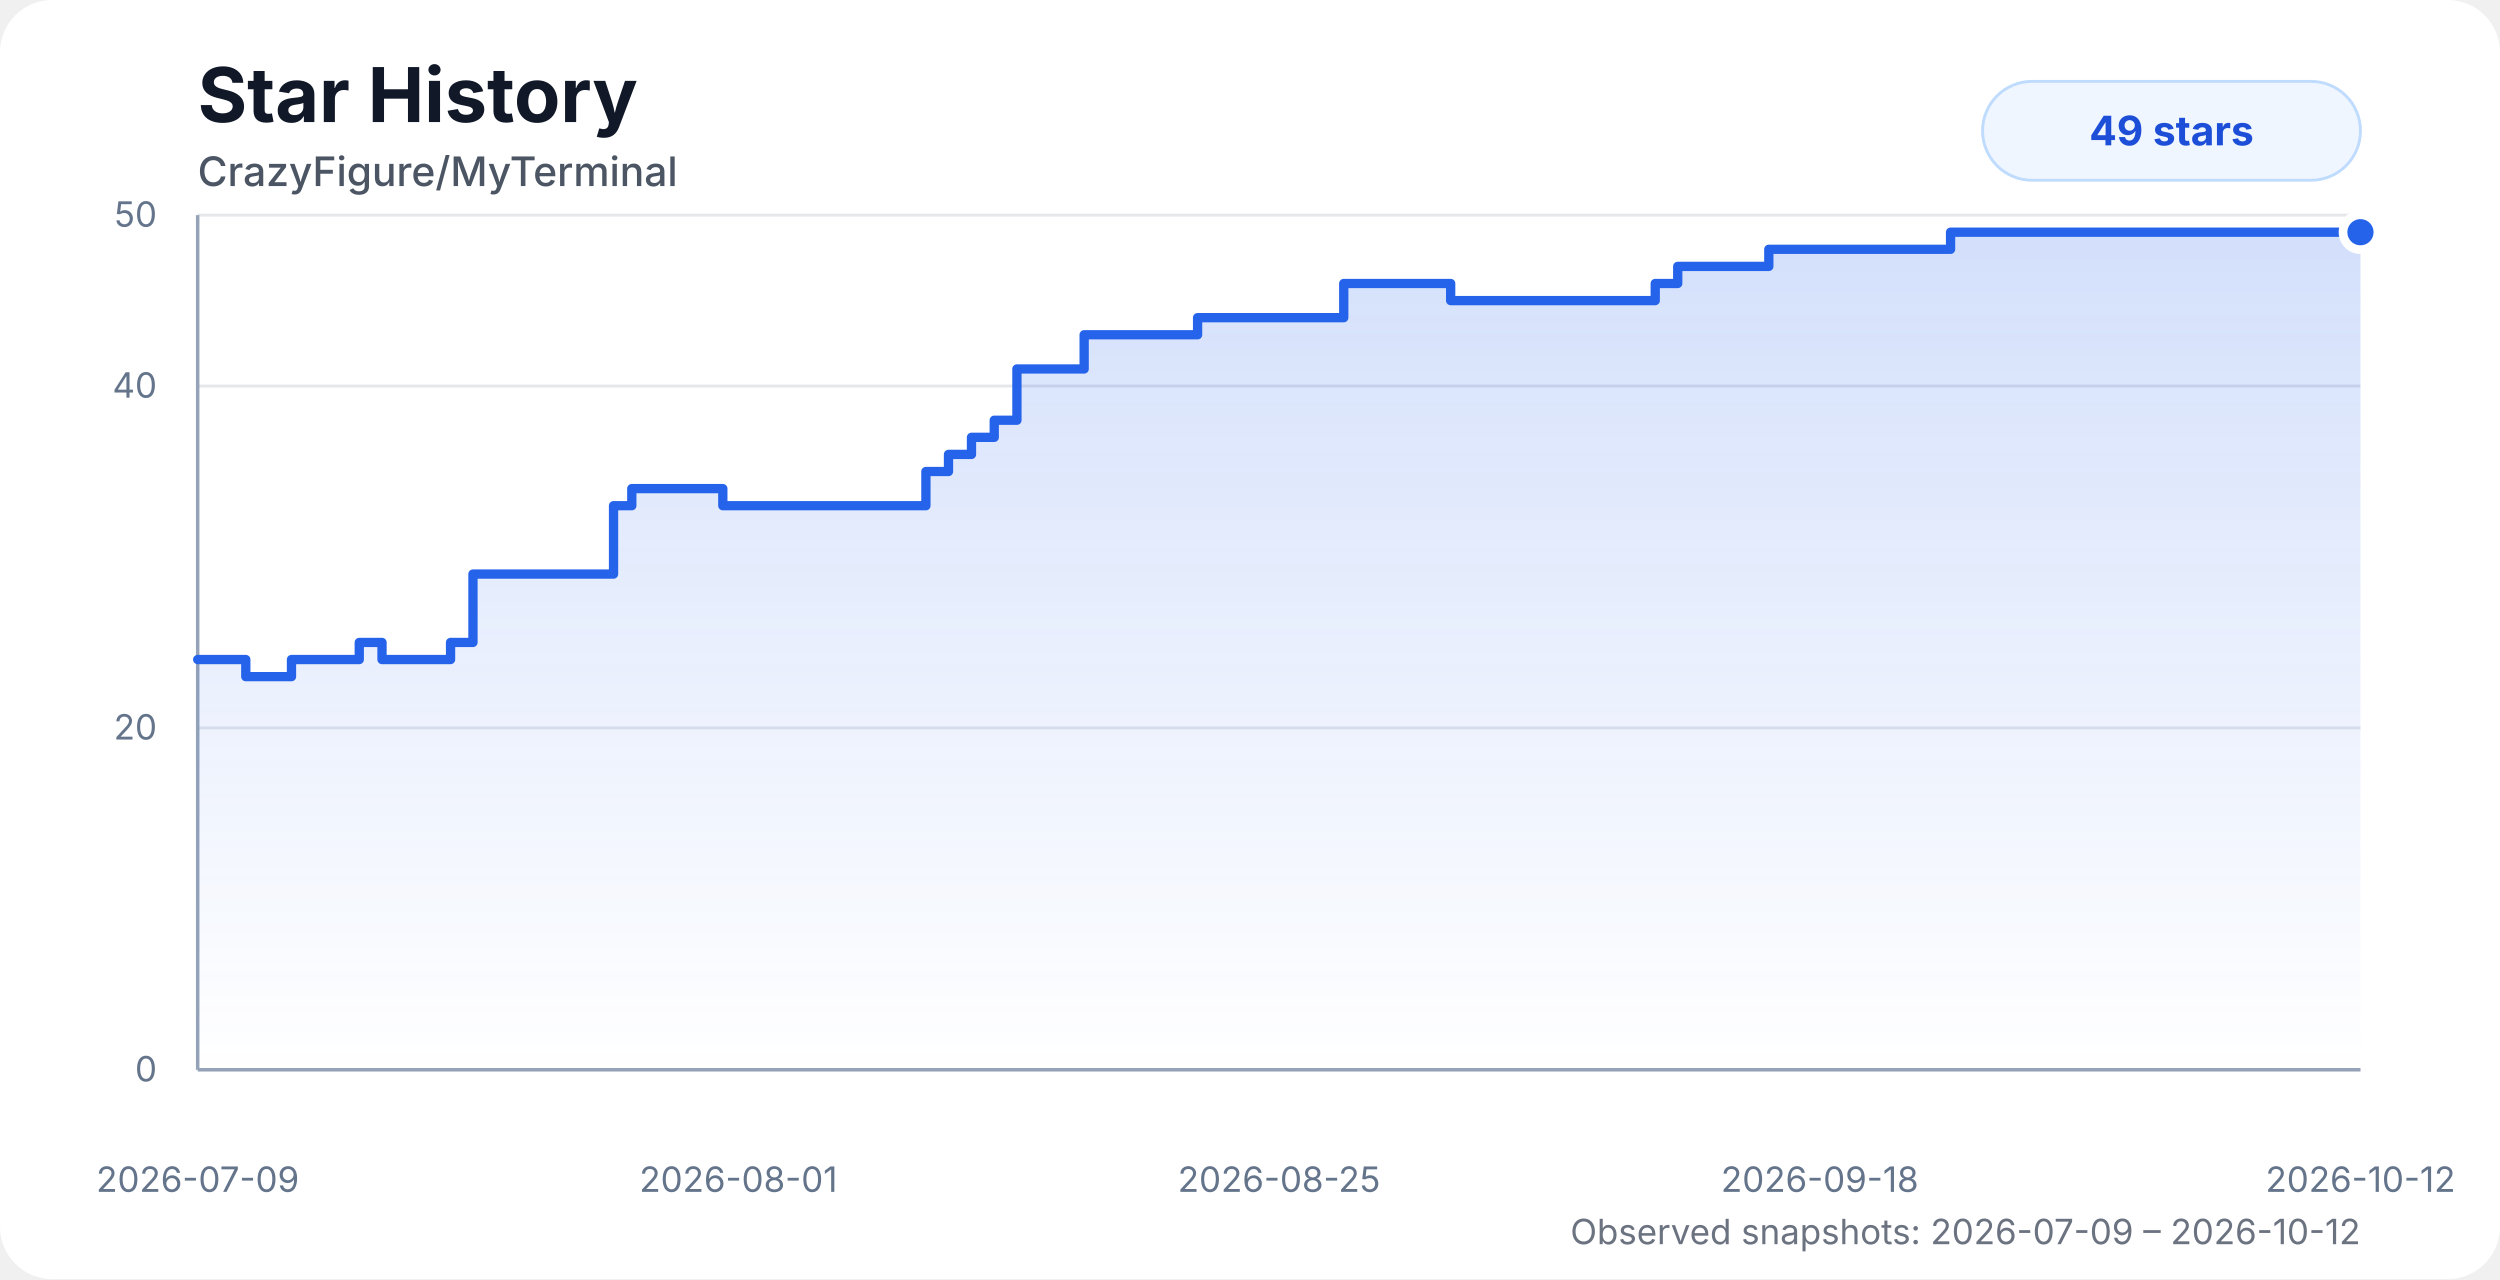
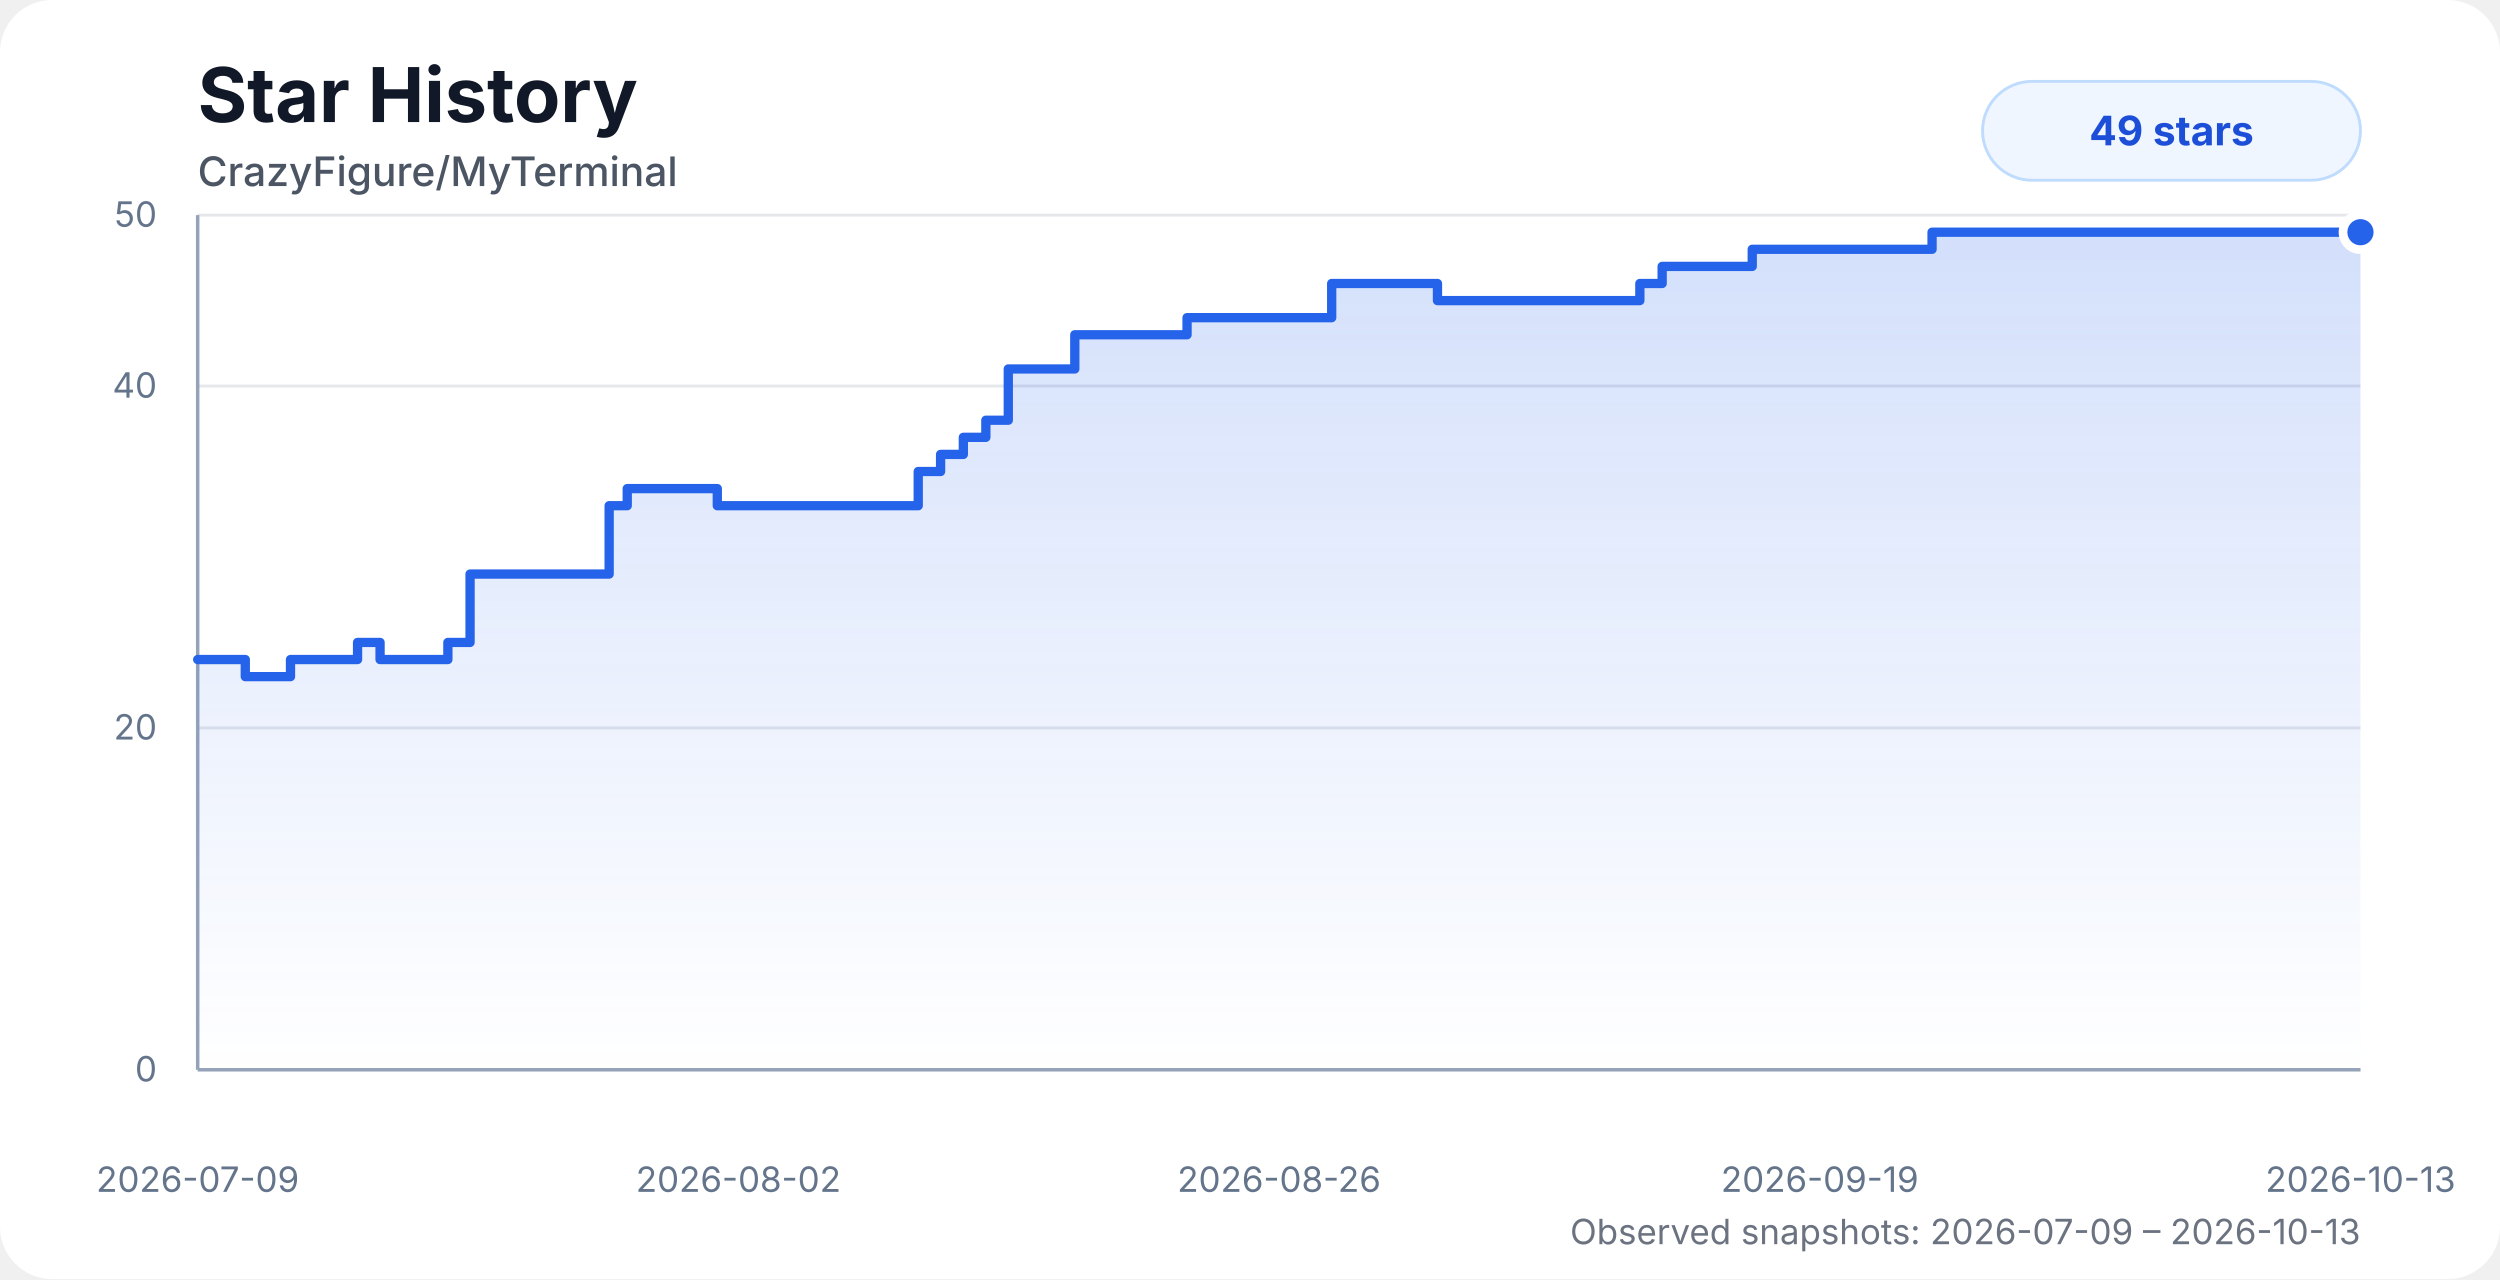
<svg xmlns="http://www.w3.org/2000/svg" width="860" height="440" viewBox="0 0 860 440" role="img" aria-labelledby="title desc">
  <style>
    .chart-bg { fill: #ffffff; }
    .title { fill: #111827; font: 700 26px system-ui, -apple-system, BlinkMacSystemFont, "Segoe UI", sans-serif; }
    .subtitle { fill: #4b5563; font: 500 14px system-ui, -apple-system, BlinkMacSystemFont, "Segoe UI", sans-serif; }
    .axis-label { fill: #64748b; font: 12px system-ui, -apple-system, BlinkMacSystemFont, "Segoe UI", sans-serif; }
    .grid { stroke: #e5e7eb; stroke-width: 1; }
    .axis { stroke: #94a3b8; stroke-width: 1.2; }
    .area { fill: url(#starGradient); opacity: 0.28; }
    .line { fill: none; stroke: #2563eb; stroke-width: 3.2; stroke-linecap: round; stroke-linejoin: round; }
    .dot { fill: #2563eb; stroke: #ffffff; stroke-width: 3; }
    .badge { fill: #eff6ff; stroke: #bfdbfe; }
    .badge-text { fill: #1d4ed8; font: 700 14px system-ui, -apple-system, BlinkMacSystemFont, "Segoe UI", sans-serif; }
    .status { fill: #6b7280; font: 12px system-ui, -apple-system, BlinkMacSystemFont, "Segoe UI", sans-serif; }
    @media (prefers-color-scheme: dark) {
      .chart-bg { fill: #0d1117; }
      .title { fill: #f8fafc; }
      .subtitle { fill: #cbd5e1; }
      .axis-label { fill: #94a3b8; }
      .grid { stroke: #1f2937; }
      .axis { stroke: #475569; }
      .dot { stroke: #0d1117; }
      .badge { fill: #172554; stroke: #1d4ed8; }
      .badge-text { fill: #bfdbfe; }
      .status { fill: #94a3b8; }
    }
  </style>
  <defs>
    <linearGradient id="starGradient" x1="0" x2="0" y1="0" y2="1">
      <stop offset="0%" stop-color="#2563eb" stop-opacity="0.72" />
      <stop offset="100%" stop-color="#2563eb" stop-opacity="0" />
    </linearGradient>
  </defs>
  <rect class="chart-bg" width="860" height="440" rx="18" />
  <text class="title" x="68" y="42">Star History</text>
  <text class="subtitle" x="68" y="64">CrazyFigure/MyTerminal</text>
  <g>
    <line class="grid" x1="68" y1="368" x2="812" y2="368" />
    <line class="grid" x1="68" y1="250.4" x2="812" y2="250.4" />
    <line class="grid" x1="68" y1="132.8" x2="812" y2="132.8" />
    <line class="grid" x1="68" y1="74" x2="812" y2="74" />
    <line class="axis" x1="68" y1="74" x2="68" y2="368" />
    <line class="axis" x1="68" y1="368" x2="812" y2="368" />
    <text class="axis-label" x="54" y="372" text-anchor="end">0</text>
    <text class="axis-label" x="54" y="254.4" text-anchor="end">20</text>
    <text class="axis-label" x="54" y="136.8" text-anchor="end">40</text>
    <text class="axis-label" x="54" y="78" text-anchor="end">50</text>
    <text class="axis-label" x="68" y="410" text-anchor="middle">2026-07-09</text>
-     <text class="axis-label" x="254" y="410" text-anchor="middle">2026-08-01</text>
-     <text class="axis-label" x="440" y="410" text-anchor="middle">2026-08-25</text>
-     <text class="axis-label" x="626" y="410" text-anchor="middle">2026-09-18</text>
-     <text class="axis-label" x="812" y="410" text-anchor="middle">2026-10-12</text>
+     <text class="axis-label" x="254" y="410" text-anchor="middle">2026-08-02</text>
+     <text class="axis-label" x="440" y="410" text-anchor="middle">2026-08-26</text>
+     <text class="axis-label" x="626" y="410" text-anchor="middle">2026-09-19</text>
+     <text class="axis-label" x="812" y="410" text-anchor="middle">2026-10-13</text>
  </g>
-   <path class="area" d="M 68 226.88 H 76.96 V 226.88 H 84.55 V 232.76 H 100.27 V 226.88 H 123.59 V 221 H 131.41 V 226.88 H 154.99 V 221 H 162.7 V 197.48 H 170.51 V 197.48 H 211.06 V 173.96 H 217.34 V 168.08 H 248.65 V 173.96 H 272.04 V 173.96 H 279.85 V 173.96 H 287.66 V 173.96 H 295.31 V 173.96 H 302.78 V 173.96 H 310.64 V 173.96 H 318.51 V 162.2 H 326.28 V 156.32 H 334.19 V 150.44 H 342.02 V 144.56 H 349.82 V 126.92 H 357.28 V 126.92 H 365.14 V 126.92 H 372.95 V 115.16 H 380.73 V 115.16 H 388.56 V 115.16 H 396.36 V 115.16 H 404.21 V 115.16 H 411.97 V 109.28 H 419.84 V 109.28 H 427.65 V 109.28 H 435.43 V 109.28 H 443.28 V 109.28 H 453.88 V 109.28 H 462.25 V 97.52 H 468.42 V 97.52 H 475.88 V 97.52 H 483.78 V 97.52 H 491.33 V 97.52 H 499.03 V 103.4 H 506.84 V 103.4 H 514.68 V 103.4 H 522.44 V 103.4 H 530.32 V 103.4 H 538.17 V 103.4 H 545.93 V 103.4 H 553.76 V 103.4 H 561.57 V 103.4 H 569.4 V 97.52 H 577.14 V 91.64 H 585.08 V 91.64 H 592.94 V 91.64 H 600.67 V 91.64 H 608.47 V 85.76 H 616.29 V 85.76 H 624.05 V 85.76 H 631.86 V 85.76 H 639.8 V 85.76 H 647.65 V 85.76 H 655.4 V 85.76 H 663.13 V 85.76 H 670.99 V 79.88 H 678.78 V 79.88 H 686.59 V 79.88 H 694.55 V 79.88 H 702.5 V 79.88 H 710.3 V 79.88 H 718.06 V 79.88 H 726 V 79.88 H 733.75 V 79.88 H 741.42 V 79.88 H 749.35 V 79.88 H 757.23 V 79.88 H 765.18 V 79.88 H 772.89 V 79.88 H 780.77 V 79.88 H 788.57 V 79.88 H 796.31 V 79.88 H 804.14 V 79.88 H 812 V 79.88 L 812 368 L 68 368 Z" />
-   <path class="line" d="M 68 226.88 H 76.96 V 226.88 H 84.55 V 232.76 H 100.27 V 226.88 H 123.59 V 221 H 131.41 V 226.88 H 154.99 V 221 H 162.7 V 197.48 H 170.51 V 197.48 H 211.06 V 173.96 H 217.34 V 168.08 H 248.65 V 173.96 H 272.04 V 173.96 H 279.85 V 173.96 H 287.66 V 173.96 H 295.31 V 173.96 H 302.78 V 173.96 H 310.64 V 173.96 H 318.51 V 162.2 H 326.28 V 156.32 H 334.19 V 150.44 H 342.02 V 144.56 H 349.82 V 126.92 H 357.28 V 126.92 H 365.14 V 126.92 H 372.95 V 115.16 H 380.73 V 115.16 H 388.56 V 115.16 H 396.36 V 115.16 H 404.21 V 115.16 H 411.97 V 109.28 H 419.84 V 109.28 H 427.65 V 109.28 H 435.43 V 109.28 H 443.28 V 109.28 H 453.88 V 109.28 H 462.25 V 97.52 H 468.42 V 97.52 H 475.88 V 97.52 H 483.78 V 97.52 H 491.33 V 97.52 H 499.03 V 103.4 H 506.84 V 103.4 H 514.68 V 103.4 H 522.44 V 103.4 H 530.32 V 103.4 H 538.17 V 103.4 H 545.93 V 103.4 H 553.76 V 103.4 H 561.57 V 103.4 H 569.4 V 97.52 H 577.14 V 91.64 H 585.08 V 91.64 H 592.94 V 91.64 H 600.67 V 91.64 H 608.47 V 85.76 H 616.29 V 85.76 H 624.05 V 85.76 H 631.86 V 85.76 H 639.8 V 85.76 H 647.65 V 85.76 H 655.4 V 85.76 H 663.13 V 85.76 H 670.99 V 79.88 H 678.78 V 79.88 H 686.59 V 79.88 H 694.55 V 79.88 H 702.5 V 79.88 H 710.3 V 79.88 H 718.06 V 79.88 H 726 V 79.88 H 733.75 V 79.88 H 741.42 V 79.88 H 749.35 V 79.88 H 757.23 V 79.88 H 765.18 V 79.88 H 772.89 V 79.88 H 780.77 V 79.88 H 788.57 V 79.88 H 796.31 V 79.88 H 804.14 V 79.88 H 812 V 79.88" />
+   <path class="area" d="M 68 226.88 H 76.86 V 226.88 H 84.38 V 232.76 H 99.93 V 226.88 H 123 V 221 H 130.74 V 226.88 H 154.07 V 221 H 161.7 V 197.48 H 169.43 V 197.48 H 209.55 V 173.96 H 215.77 V 168.08 H 246.75 V 173.96 H 269.89 V 173.96 H 277.61 V 173.96 H 285.35 V 173.96 H 292.92 V 173.96 H 300.31 V 173.96 H 308.08 V 173.96 H 315.87 V 162.2 H 323.56 V 156.32 H 331.39 V 150.44 H 339.13 V 144.56 H 346.85 V 126.92 H 354.23 V 126.92 H 362.01 V 126.92 H 369.73 V 115.16 H 377.44 V 115.16 H 385.18 V 115.16 H 392.9 V 115.16 H 400.66 V 115.16 H 408.35 V 109.28 H 416.13 V 109.28 H 423.86 V 109.28 H 431.55 V 109.28 H 439.33 V 109.28 H 449.81 V 109.28 H 458.1 V 97.52 H 464.2 V 97.52 H 471.58 V 97.52 H 479.4 V 97.52 H 486.87 V 97.52 H 494.49 V 103.4 H 502.21 V 103.4 H 509.98 V 103.4 H 517.65 V 103.4 H 525.45 V 103.4 H 533.22 V 103.4 H 540.89 V 103.4 H 548.64 V 103.4 H 556.37 V 103.4 H 564.11 V 97.52 H 571.78 V 91.64 H 579.63 V 91.64 H 587.41 V 91.64 H 595.05 V 91.64 H 602.77 V 85.76 H 610.51 V 85.76 H 618.19 V 85.76 H 625.91 V 85.76 H 633.78 V 85.76 H 641.54 V 85.76 H 649.21 V 85.76 H 656.86 V 85.76 H 664.63 V 79.88 H 672.34 V 79.88 H 680.07 V 79.88 H 687.95 V 79.88 H 695.81 V 79.88 H 703.53 V 79.88 H 711.21 V 79.88 H 719.06 V 79.88 H 726.73 V 79.88 H 734.32 V 79.88 H 742.17 V 79.88 H 749.96 V 79.88 H 757.83 V 79.88 H 765.46 V 79.88 H 773.26 V 79.88 H 780.98 V 79.88 H 788.64 V 79.88 H 796.38 V 79.88 H 804.16 V 79.88 H 812 V 79.88 L 812 368 L 68 368 Z" />
+   <path class="line" d="M 68 226.88 H 76.86 V 226.88 H 84.38 V 232.76 H 99.93 V 226.88 H 123 V 221 H 130.74 V 226.88 H 154.07 V 221 H 161.7 V 197.48 H 169.43 V 197.48 H 209.55 V 173.96 H 215.77 V 168.08 H 246.75 V 173.96 H 269.89 V 173.96 H 277.61 V 173.96 H 285.35 V 173.96 H 292.92 V 173.96 H 300.31 V 173.96 H 308.08 V 173.96 H 315.87 V 162.2 H 323.56 V 156.32 H 331.39 V 150.44 H 339.13 V 144.56 H 346.85 V 126.92 H 354.23 V 126.92 H 362.01 V 126.92 H 369.73 V 115.16 H 377.44 V 115.16 H 385.18 V 115.16 H 392.9 V 115.16 H 400.66 V 115.16 H 408.35 V 109.28 H 416.13 V 109.28 H 423.86 V 109.28 H 431.55 V 109.28 H 439.33 V 109.28 H 449.81 V 109.28 H 458.1 V 97.52 H 464.2 V 97.52 H 471.58 V 97.52 H 479.4 V 97.52 H 486.87 V 97.52 H 494.49 V 103.4 H 502.21 V 103.4 H 509.98 V 103.4 H 517.65 V 103.4 H 525.45 V 103.4 H 533.22 V 103.4 H 540.89 V 103.4 H 548.64 V 103.4 H 556.37 V 103.4 H 564.11 V 97.52 H 571.78 V 91.64 H 579.63 V 91.64 H 587.41 V 91.64 H 595.05 V 91.64 H 602.77 V 85.76 H 610.51 V 85.76 H 618.19 V 85.76 H 625.91 V 85.76 H 633.78 V 85.76 H 641.54 V 85.76 H 649.21 V 85.76 H 656.86 V 85.76 H 664.63 V 79.88 H 672.34 V 79.88 H 680.07 V 79.88 H 687.95 V 79.88 H 695.81 V 79.88 H 703.53 V 79.88 H 711.21 V 79.88 H 719.06 V 79.88 H 726.73 V 79.88 H 734.32 V 79.88 H 742.17 V 79.88 H 749.96 V 79.88 H 757.83 V 79.88 H 765.46 V 79.88 H 773.26 V 79.88 H 780.98 V 79.88 H 788.64 V 79.88 H 796.38 V 79.88 H 804.16 V 79.88 H 812 V 79.88" />
  <circle class="dot" cx="812" cy="79.88" r="6" />
  <rect class="badge" x="682" y="28" width="130" height="34" rx="17" />
  <text class="badge-text" x="747" y="50" text-anchor="middle">49 stars</text>
-   <text class="status" x="812" y="428" text-anchor="end">Observed snapshots: 2026-07-09 – 2026-10-12</text>
+   <text class="status" x="812" y="428" text-anchor="end">Observed snapshots: 2026-07-09 – 2026-10-13</text>
</svg>
